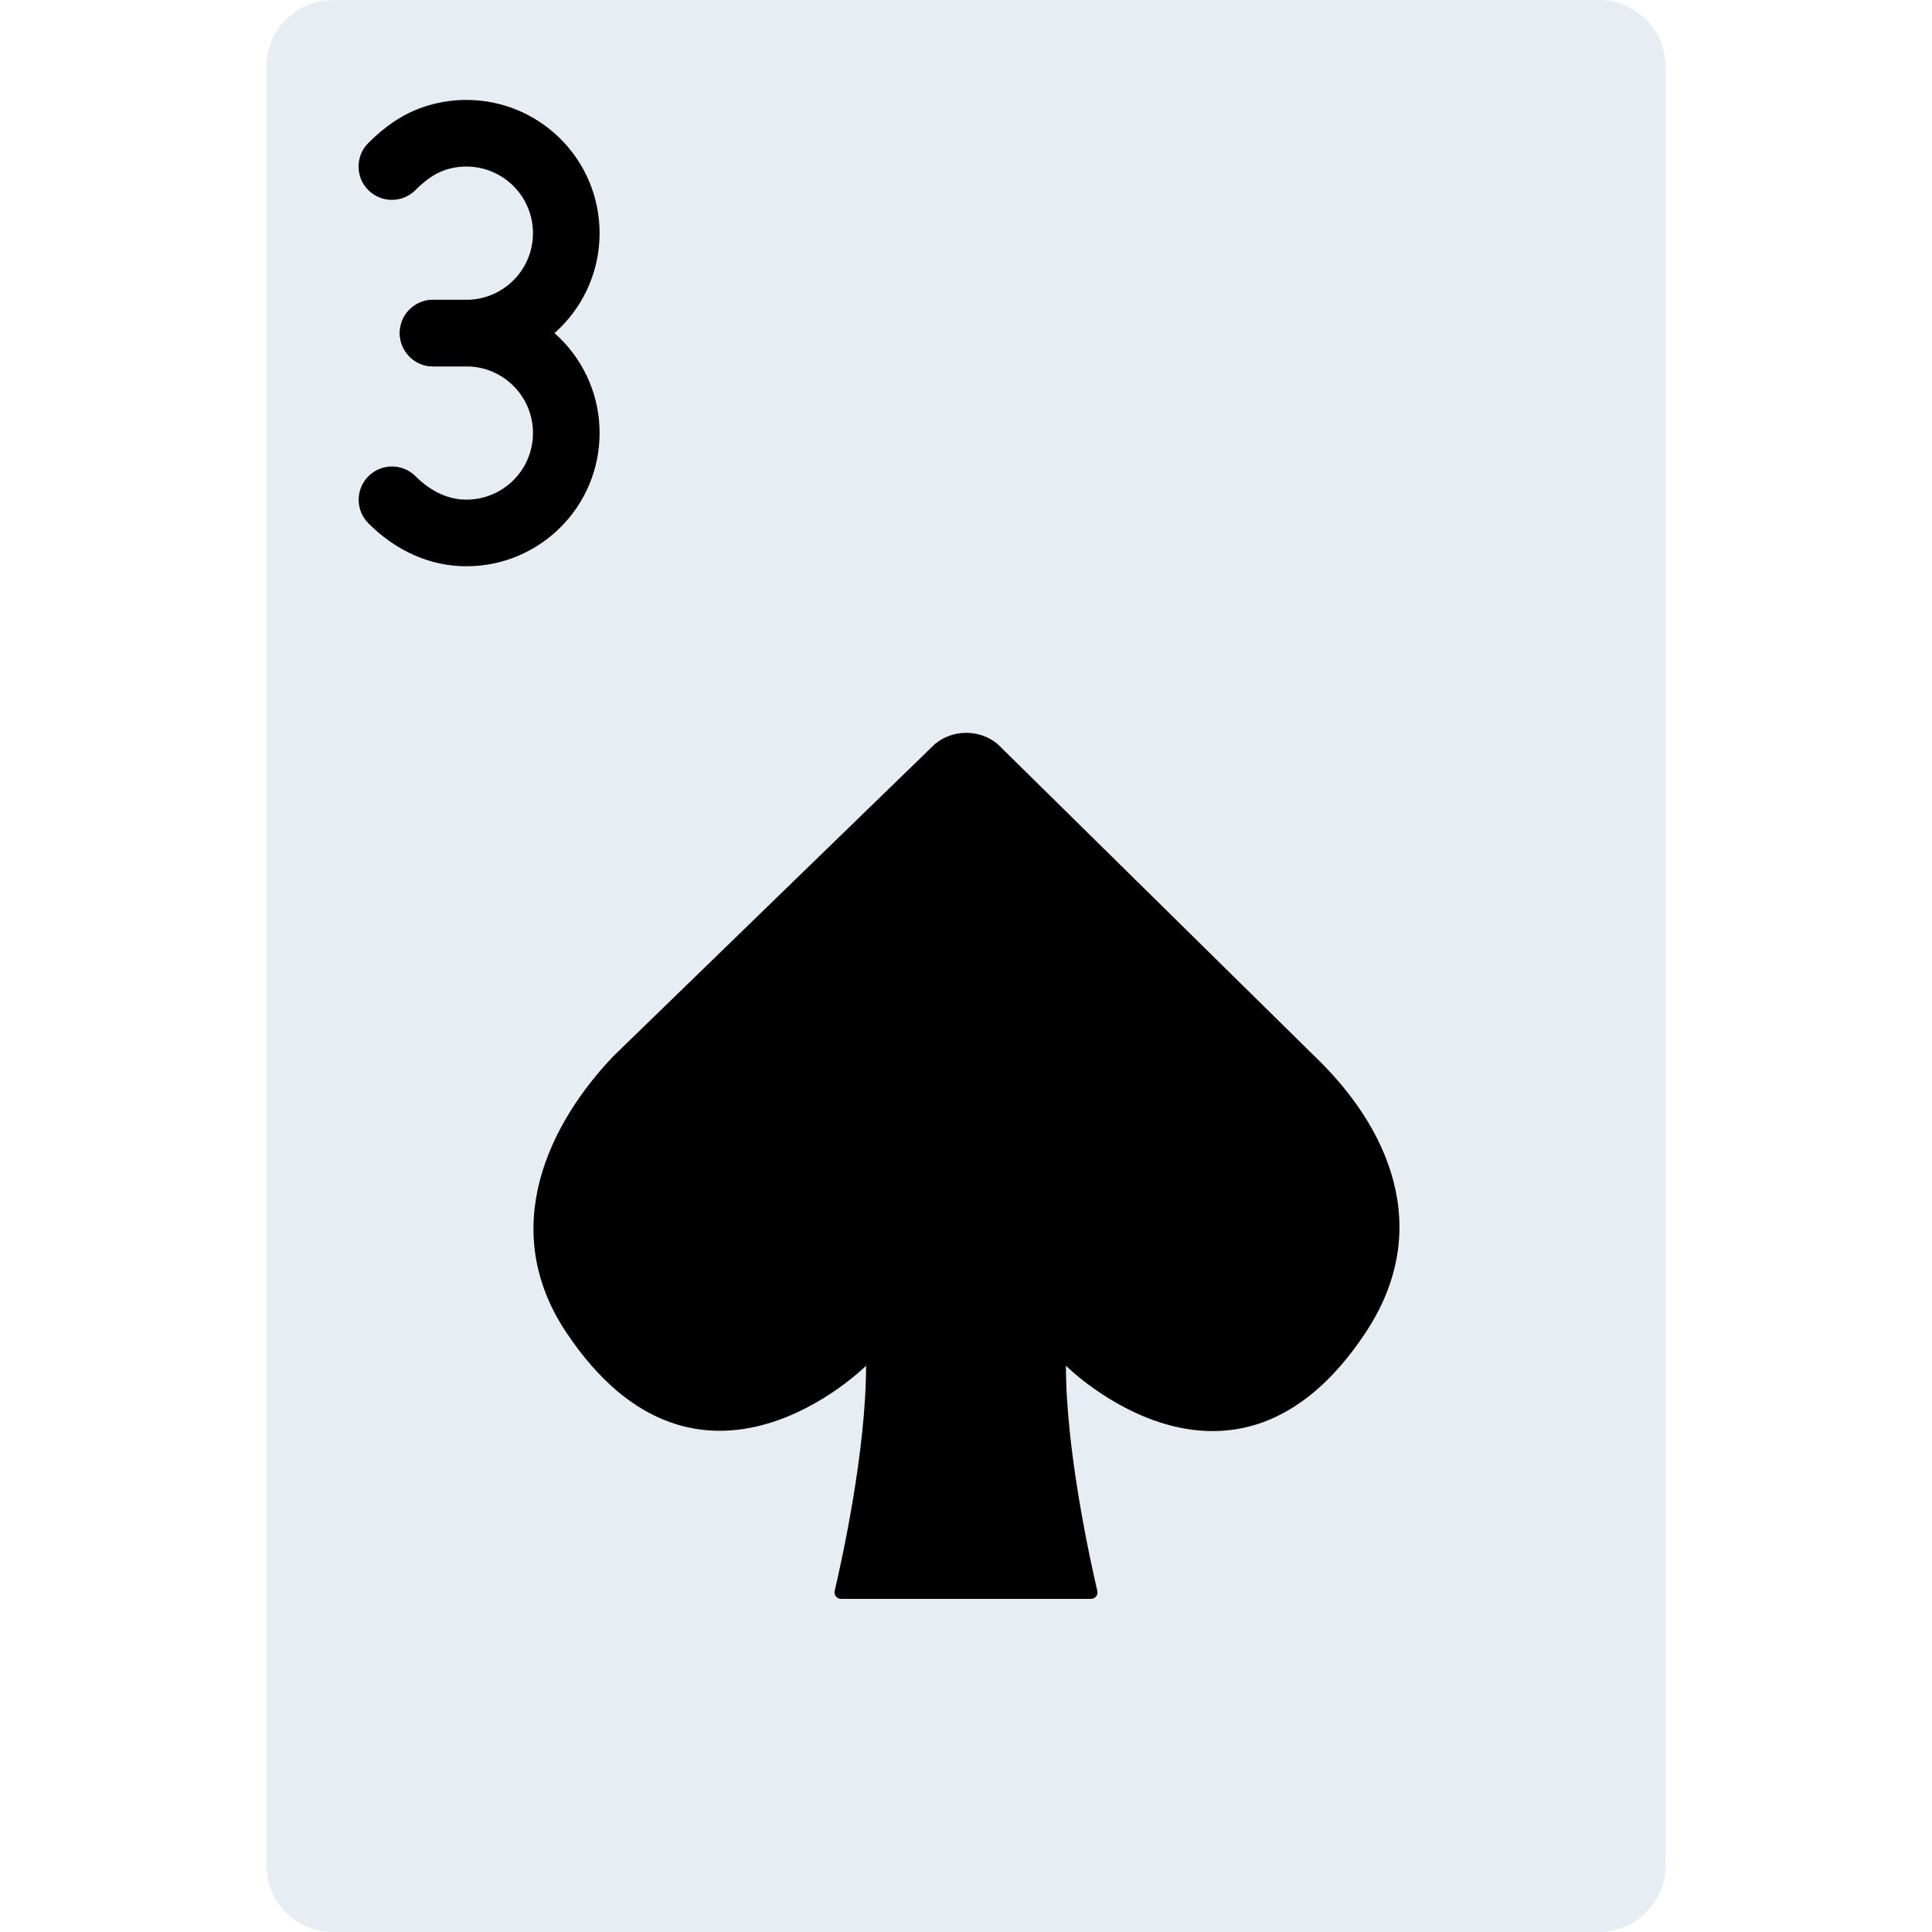
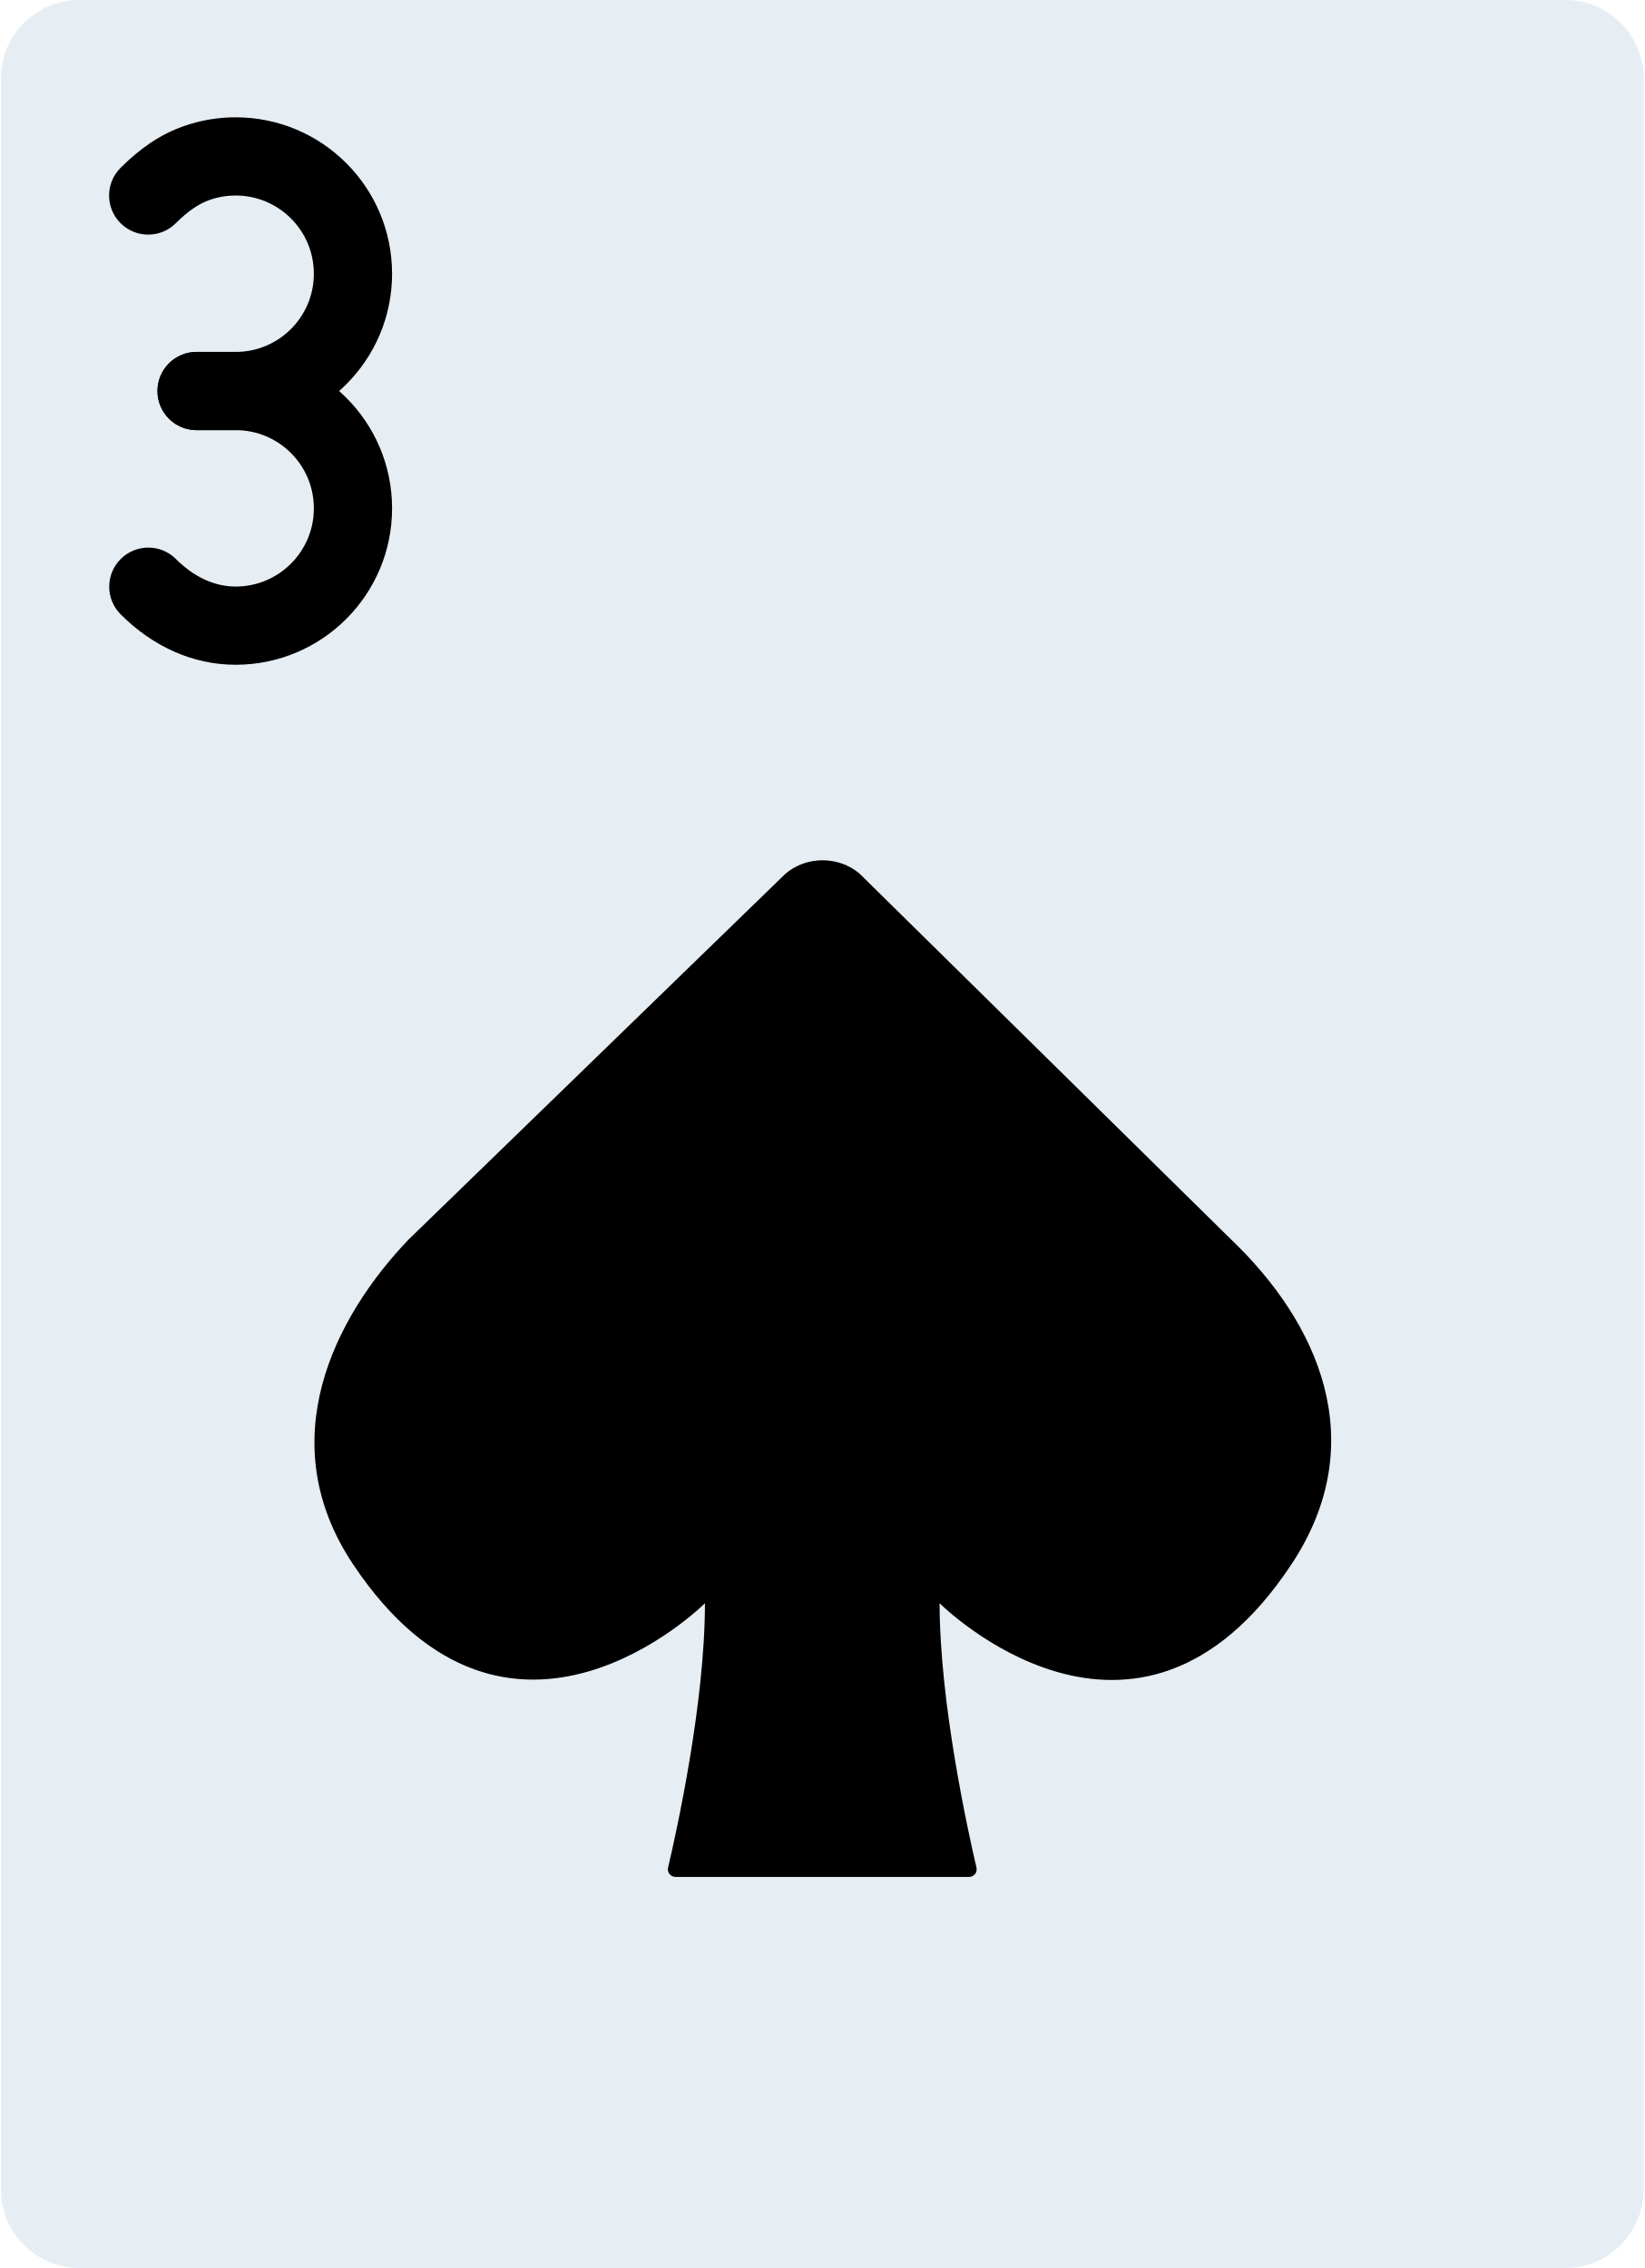
- <svg xmlns="http://www.w3.org/2000/svg" height="800px" width="800px" version="1.1" id="Layer_1" viewBox="0 0 512 512" xml:space="preserve">
-   <g>
-     <path style="fill:#E6EEF4;" d="M423.724,0H88.276c-9.754,0-17.655,7.901-17.655,17.655v476.69c0,9.754,7.901,17.655,17.655,17.655   h335.448c9.754,0,17.655-7.901,17.655-17.655V17.655C441.379,7.901,433.479,0,423.724,0" />
-     <g>
-       <path d="M282.483,361.931L282.483,361.931c0,0,44.323,44.323,79.448-8.828c18.282-27.666,5.888-54.616-13.603-73.242    l-83.906-82.635c-4.723-4.025-11.979-4.025-16.711,0l-85.124,82.635c-16.746,17.523-31.011,45.506-12.518,73.242    c35.31,52.966,79.448,8.828,79.448,8.828c0,22.625-6.444,51.703-8.324,59.683c-0.256,1.112,0.6,2.11,1.739,2.11h66.145    c1.139,0,1.986-0.997,1.73-2.101C288.936,413.617,282.483,384.415,282.483,361.931" />
-       <path d="M123.587,97.103c19.503,0,35.31-15.808,35.31-35.31s-15.808-35.31-35.31-35.31c-4.058,0-8.024,0.686-11.778,2.017    c-5.252,1.849-9.826,5.02-14.202,9.396c-3.447,3.447-3.447,9.037,0,12.484c3.447,3.447,9.037,3.447,12.484,0    c2.652-2.652,5.113-4.358,7.6-5.234c1.883-0.668,3.854-1.008,5.896-1.008c9.752,0,17.655,7.903,17.655,17.655    s-7.903,17.655-17.655,17.655h-8.801c-4.875,0-8.828,3.952-8.828,8.828c0,4.875,3.952,8.828,8.828,8.828H123.587z" />
-       <path d="M123.589,150.067c19.503,0,35.31-15.808,35.31-35.31s-15.808-35.31-35.31-35.31h-8.828c-4.875,0-8.828,3.952-8.828,8.828    c0,4.875,3.952,8.828,8.828,8.828h8.828c9.752,0,17.655,7.903,17.655,17.655s-7.903,17.655-17.655,17.655    c-4.808,0-9.446-2.183-13.47-6.207c-3.447-3.447-9.037-3.447-12.484,0c-3.447,3.447-3.447,9.037,0,12.484    C104.785,145.84,113.768,150.067,123.589,150.067z" />
-     </g>
-   </g>
+ <svg xmlns="http://www.w3.org/2000/svg" width="580" height="800" viewBox="0 0 580 800" fill="none">
+   <path d="M552.069 0H27.931C12.691 0 0.345 12.345 0.345 27.586V772.414C0.345 787.655 12.691 800 27.931 800H552.069C567.309 800 579.655 787.655 579.655 772.414V27.586C579.655 12.345 567.311 0 552.069 0Z" fill="#E6EEF4" />
+   <path d="M331.38 565.517C331.38 565.517 400.634 634.772 455.517 551.723C484.083 508.495 464.717 466.386 434.263 437.283L303.159 308.166C295.78 301.877 284.442 301.877 277.048 308.166L144.042 437.283C117.877 464.663 95.588 508.386 124.483 551.723C179.655 634.483 248.62 565.517 248.62 565.517C248.62 600.869 238.552 646.303 235.614 658.772C235.214 660.509 236.552 662.069 238.331 662.069H341.683C343.462 662.069 344.786 660.511 344.386 658.786C341.463 646.277 331.38 600.648 331.38 565.517Z" fill="black" />
+   <path d="M83.105 151.723C113.578 151.723 138.277 127.023 138.277 96.552C138.277 66.08 113.577 41.38 83.105 41.38C76.764 41.38 70.567 42.452 64.702 44.531C56.495 47.42 49.348 52.375 42.511 59.212C37.125 64.598 37.125 73.333 42.511 78.719C47.897 84.105 56.631 84.105 62.017 78.719C66.161 74.575 70.006 71.909 73.892 70.541C76.834 69.497 79.914 68.966 83.105 68.966C98.342 68.966 110.691 81.314 110.691 96.552C110.691 111.789 98.342 124.138 83.105 124.138H69.353C61.736 124.138 55.559 130.313 55.559 137.931C55.559 145.548 61.734 151.725 69.353 151.725L83.105 151.723Z" fill="black" />
+   <path d="M83.108 234.48C113.581 234.48 138.28 209.78 138.28 179.308C138.28 148.836 113.58 124.136 83.108 124.136H69.314C61.697 124.136 55.52 130.311 55.52 137.93C55.52 145.547 61.695 151.723 69.314 151.723H83.108C98.345 151.723 110.694 164.072 110.694 179.309C110.694 194.547 98.345 206.895 83.108 206.895C75.595 206.895 68.349 203.484 62.061 197.197C56.675 191.811 47.941 191.811 42.555 197.197C37.169 202.583 37.169 211.317 42.555 216.703C53.727 227.875 67.763 234.48 83.108 234.48Z" fill="black" />
</svg>
